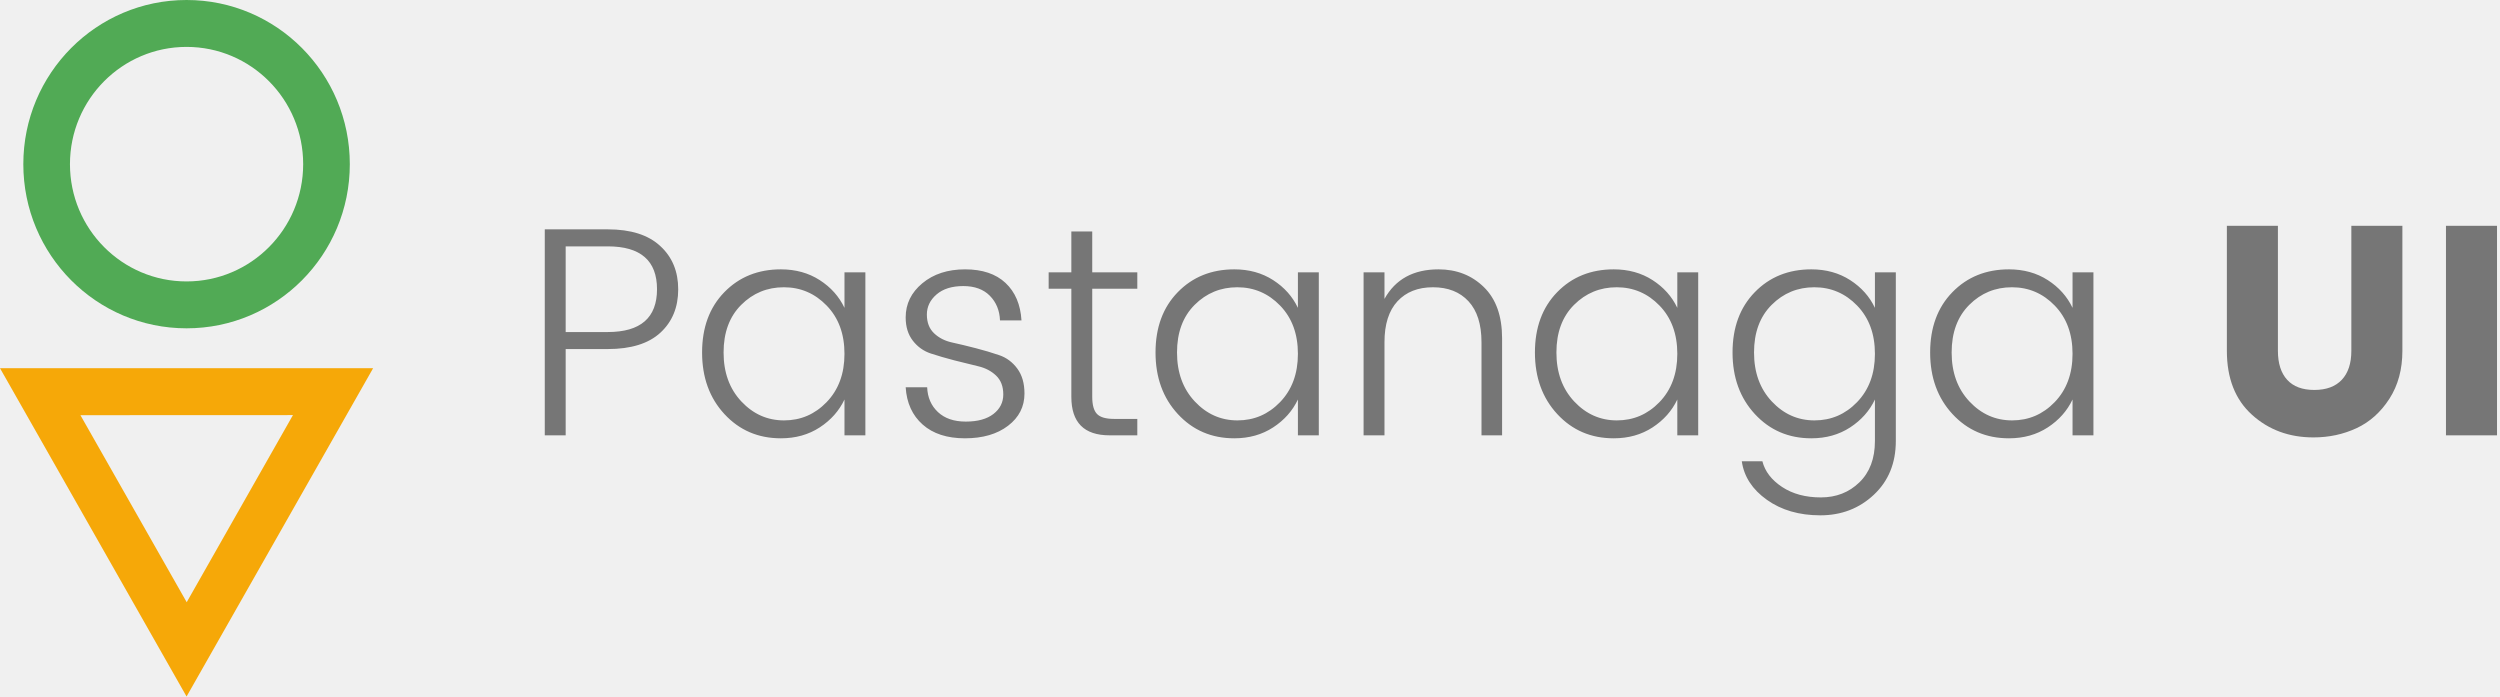
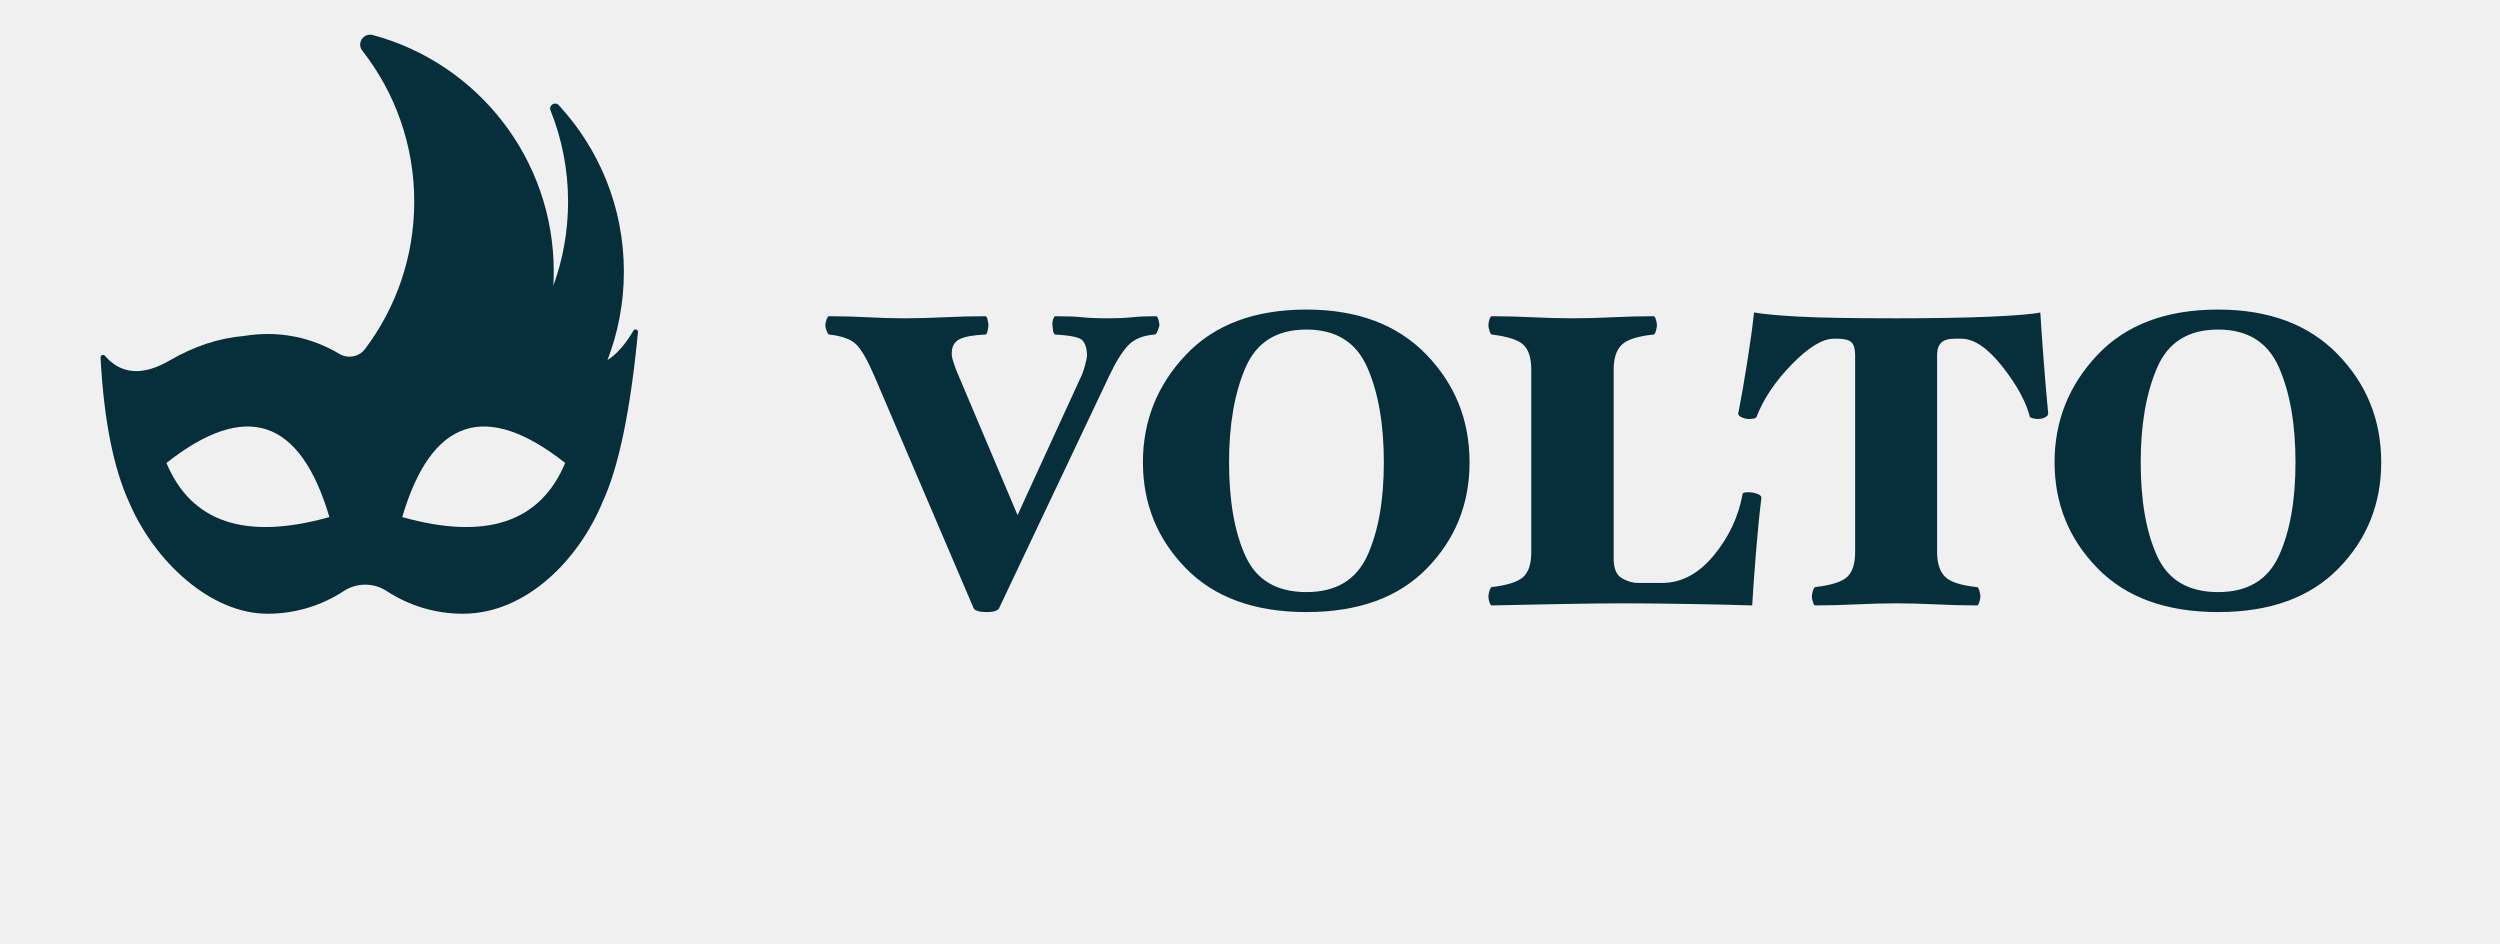
- <svg xmlns="http://www.w3.org/2000/svg" xmlns:xlink="http://www.w3.org/1999/xlink" width="201px" height="56px" viewBox="0 0 201 56" version="1.1">
-   <defs>
-     <path d="M0.875,13.199 C0.875,5.909 6.751,0 14,0 C21.249,0 27.125,5.909 27.125,13.199 C27.125,20.489 21.249,26.397 14,26.397 C6.751,26.397 0.875,20.488 0.875,13.199 Z M23.375,13.199 C23.375,7.992 19.178,3.771 14,3.771 C8.822,3.771 4.625,7.992 4.625,13.199 C4.625,18.406 8.822,22.627 14,22.627 C19.178,22.627 23.375,18.405 23.375,13.199 Z" id="path-1" />
-     <rect id="path-3" x="0" y="0" width="1280" height="850" />
-     <rect id="path-5" x="0" y="0" width="38" height="37" />
-     <rect id="path-7" x="0" y="0" width="28" height="27" />
-     <path d="M23.553,4.374 L6.466,4.381 L15.011,19.418 L23.553,4.374 Z M15,27 L0,0.603 L30,0.603 L15,27 Z" id="path-9" />
-     <rect id="path-11" x="0" y="0" width="1280" height="850" />
-   </defs>
-   <g id="Page-1" stroke="none" stroke-width="1" fill="none" fill-rule="evenodd">
-     <g id="Logo">
-       <g id="kek">
-         <g id="Clipped" transform="translate(1, 0)">
-           <g>
-             <mask id="mask-2" fill="white">
-               <use xlink:href="#path-1" />
-             </mask>
-             <g id="path-1" />
-             <g id="Group" mask="url(#mask-2)">
-               <g transform="translate(-27, -20)" id="Clipped-Clipped">
-                 <g>
-                   <mask id="mask-4" fill="white">
-                     <use xlink:href="#path-3" />
-                   </mask>
-                   <g id="path-3" />
-                   <g id="Clipped" mask="url(#mask-4)">
-                     <g transform="translate(22, 15)" id="Group">
-                       <g>
-                         <g id="Clipped-Clipped">
-                           <mask id="mask-6" fill="white">
-                             <use xlink:href="#path-5" />
-                           </mask>
-                           <g id="path-5" />
-                           <g id="Clipped" mask="url(#mask-6)">
-                             <g transform="translate(5, 5)" id="Group">
-                               <g>
-                                 <g id="Rectangle-path-Clipped">
-                                   <mask id="mask-8" fill="white">
-                                     <use xlink:href="#path-7" />
-                                   </mask>
-                                   <g id="path-7" />
-                                   <rect id="Rectangle-path" fill="#51AA55" fill-rule="nonzero" mask="url(#mask-8)" x="-4.125" y="-5" width="36.25" height="36.397" />
-                                 </g>
-                               </g>
-                             </g>
-                           </g>
-                         </g>
-                       </g>
-                     </g>
-                   </g>
-                 </g>
-               </g>
-             </g>
-           </g>
-         </g>
-         <g id="Clipped" transform="translate(0, 29)">
-           <g>
-             <mask id="mask-10" fill="white">
-               <use xlink:href="#path-9" />
-             </mask>
-             <g id="path-9" />
-             <g id="Group" mask="url(#mask-10)">
-               <g transform="translate(-26, -49)" id="Rectangle-path-Clipped">
-                 <g>
-                   <mask id="mask-12" fill="white">
-                     <use xlink:href="#path-11" />
-                   </mask>
-                   <g id="path-11" />
-                   <rect id="Rectangle-path" fill="#F6A808" fill-rule="nonzero" mask="url(#mask-12)" x="21" y="44.603" width="40" height="36.397" />
-                 </g>
-               </g>
-             </g>
-           </g>
-         </g>
-       </g>
-       <path d="M53.088,19.784 C54.048,20.664 54.528,21.824 54.528,23.264 C54.528,24.704 54.052,25.864 53.1,26.744 C52.148,27.624 50.736,28.064 48.864,28.064 L45.48,28.064 L45.48,35 L43.8,35 L43.8,18.44 L48.864,18.44 C50.72,18.44 52.128,18.888 53.088,19.784 Z M45.48,26.696 L48.864,26.696 C51.504,26.696 52.824,25.548 52.824,23.252 C52.824,20.956 51.504,19.808 48.864,19.808 L45.48,19.808 L45.48,26.696 Z M66.456,32.336 C67.416,31.344 67.896,30.048 67.896,28.448 C67.896,26.848 67.42,25.556 66.468,24.572 C65.516,23.588 64.368,23.096 63.024,23.096 C61.68,23.096 60.536,23.568 59.592,24.512 C58.648,25.456 58.176,26.732 58.176,28.34 C58.176,29.948 58.652,31.26 59.604,32.276 C60.556,33.292 61.7,33.8 63.036,33.8 C64.372,33.8 65.512,33.312 66.456,32.336 Z M62.784,35.24 C60.96,35.24 59.448,34.592 58.248,33.296 C57.048,32 56.448,30.348 56.448,28.34 C56.448,26.332 57.044,24.716 58.236,23.492 C59.428,22.268 60.944,21.656 62.784,21.656 C63.968,21.656 65.008,21.944 65.904,22.52 C66.8,23.096 67.464,23.84 67.896,24.752 L67.896,21.896 L69.576,21.896 L69.576,35 L67.896,35 L67.896,32.12 C67.464,33.032 66.8,33.78 65.904,34.364 C65.008,34.948 63.968,35.24 62.784,35.24 Z M72.816,25.52 C72.816,24.432 73.264,23.516 74.16,22.772 C75.056,22.028 76.2,21.656 77.592,21.656 C78.984,21.656 80.068,22.02 80.844,22.748 C81.62,23.476 82.048,24.48 82.128,25.76 L80.4,25.76 C80.368,24.96 80.096,24.3 79.584,23.78 C79.072,23.26 78.36,23 77.448,23 C76.536,23 75.82,23.224 75.3,23.672 C74.78,24.12 74.52,24.66 74.52,25.292 C74.52,25.924 74.712,26.424 75.096,26.792 C75.48,27.16 75.964,27.408 76.548,27.536 C77.132,27.664 77.764,27.816 78.444,27.992 C79.124,28.168 79.756,28.356 80.34,28.556 C80.924,28.756 81.408,29.116 81.792,29.636 C82.176,30.156 82.368,30.824 82.368,31.64 C82.368,32.696 81.928,33.56 81.048,34.232 C80.168,34.904 79.012,35.24 77.58,35.24 C76.148,35.24 75.016,34.872 74.184,34.136 C73.352,33.4 72.896,32.4 72.816,31.136 L74.544,31.136 C74.576,31.952 74.864,32.616 75.408,33.128 C75.952,33.64 76.7,33.896 77.652,33.896 C78.604,33.896 79.344,33.692 79.872,33.284 C80.4,32.876 80.664,32.352 80.664,31.712 C80.664,31.072 80.472,30.568 80.088,30.2 C79.704,29.832 79.22,29.58 78.636,29.444 C78.052,29.308 77.42,29.152 76.74,28.976 C76.06,28.8 75.428,28.616 74.844,28.424 C74.26,28.232 73.776,27.888 73.392,27.392 C73.008,26.896 72.816,26.272 72.816,25.52 Z M91.44,23.216 L87.816,23.216 L87.816,31.904 C87.816,32.56 87.944,33.02 88.2,33.284 C88.456,33.548 88.912,33.68 89.568,33.68 L91.44,33.68 L91.44,35 L89.208,35 C87.16,35 86.136,33.968 86.136,31.904 L86.136,23.216 L84.312,23.216 L84.312,21.896 L86.136,21.896 L86.136,18.608 L87.816,18.608 L87.816,21.896 L91.44,21.896 L91.44,23.216 Z M102.912,32.336 C103.872,31.344 104.352,30.048 104.352,28.448 C104.352,26.848 103.876,25.556 102.924,24.572 C101.972,23.588 100.824,23.096 99.48,23.096 C98.136,23.096 96.992,23.568 96.048,24.512 C95.104,25.456 94.632,26.732 94.632,28.34 C94.632,29.948 95.108,31.26 96.06,32.276 C97.012,33.292 98.156,33.8 99.492,33.8 C100.828,33.8 101.968,33.312 102.912,32.336 Z M99.24,35.24 C97.416,35.24 95.904,34.592 94.704,33.296 C93.504,32 92.904,30.348 92.904,28.34 C92.904,26.332 93.5,24.716 94.692,23.492 C95.884,22.268 97.4,21.656 99.24,21.656 C100.424,21.656 101.464,21.944 102.36,22.52 C103.256,23.096 103.92,23.84 104.352,24.752 L104.352,21.896 L106.032,21.896 L106.032,35 L104.352,35 L104.352,32.12 C103.92,33.032 103.256,33.78 102.36,34.364 C101.464,34.948 100.424,35.24 99.24,35.24 Z M111.312,21.896 L111.312,24.032 C112.192,22.448 113.64,21.656 115.656,21.656 C117.112,21.656 118.328,22.132 119.304,23.084 C120.28,24.036 120.768,25.408 120.768,27.2 L120.768,35 L119.112,35 L119.112,27.512 C119.112,26.072 118.764,24.976 118.068,24.224 C117.372,23.472 116.42,23.096 115.212,23.096 C114.004,23.096 113.052,23.472 112.356,24.224 C111.66,24.976 111.312,26.072 111.312,27.512 L111.312,35 L109.632,35 L109.632,21.896 L111.312,21.896 Z M133.416,32.336 C134.376,31.344 134.856,30.048 134.856,28.448 C134.856,26.848 134.38,25.556 133.428,24.572 C132.476,23.588 131.328,23.096 129.984,23.096 C128.64,23.096 127.496,23.568 126.552,24.512 C125.608,25.456 125.136,26.732 125.136,28.34 C125.136,29.948 125.612,31.26 126.564,32.276 C127.516,33.292 128.66,33.8 129.996,33.8 C131.332,33.8 132.472,33.312 133.416,32.336 Z M129.744,35.24 C127.92,35.24 126.408,34.592 125.208,33.296 C124.008,32 123.408,30.348 123.408,28.34 C123.408,26.332 124.004,24.716 125.196,23.492 C126.388,22.268 127.904,21.656 129.744,21.656 C130.928,21.656 131.968,21.944 132.864,22.52 C133.76,23.096 134.424,23.84 134.856,24.752 L134.856,21.896 L136.536,21.896 L136.536,35 L134.856,35 L134.856,32.12 C134.424,33.032 133.76,33.78 132.864,34.364 C131.968,34.948 130.928,35.24 129.744,35.24 Z M145.632,35.24 C143.808,35.24 142.296,34.592 141.096,33.296 C139.896,32 139.296,30.348 139.296,28.34 C139.296,26.332 139.892,24.716 141.084,23.492 C142.276,22.268 143.792,21.656 145.632,21.656 C146.816,21.656 147.856,21.944 148.752,22.52 C149.648,23.096 150.312,23.84 150.744,24.752 L150.744,21.896 L152.424,21.896 L152.424,35.456 C152.424,37.232 151.836,38.672 150.66,39.776 C149.484,40.88 148.048,41.432 146.352,41.432 C144.656,41.432 143.224,41.016 142.056,40.184 C140.888,39.352 140.216,38.32 140.04,37.088 L141.696,37.088 C141.904,37.904 142.432,38.592 143.28,39.152 C144.128,39.712 145.168,39.992 146.4,39.992 C147.632,39.992 148.664,39.588 149.496,38.78 C150.328,37.972 150.744,36.864 150.744,35.456 L150.744,32.12 C150.312,33.032 149.648,33.78 148.752,34.364 C147.856,34.948 146.816,35.24 145.632,35.24 Z M149.304,32.336 C150.264,31.344 150.744,30.048 150.744,28.448 C150.744,26.848 150.268,25.556 149.316,24.572 C148.364,23.588 147.216,23.096 145.872,23.096 C144.528,23.096 143.384,23.568 142.44,24.512 C141.496,25.456 141.024,26.732 141.024,28.34 C141.024,29.948 141.5,31.26 142.452,32.276 C143.404,33.292 144.548,33.8 145.884,33.8 C147.22,33.8 148.36,33.312 149.304,32.336 Z M165.192,32.336 C166.152,31.344 166.632,30.048 166.632,28.448 C166.632,26.848 166.156,25.556 165.204,24.572 C164.252,23.588 163.104,23.096 161.76,23.096 C160.416,23.096 159.272,23.568 158.328,24.512 C157.384,25.456 156.912,26.732 156.912,28.34 C156.912,29.948 157.388,31.26 158.34,32.276 C159.292,33.292 160.436,33.8 161.772,33.8 C163.108,33.8 164.248,33.312 165.192,32.336 Z M161.52,35.24 C159.696,35.24 158.184,34.592 156.984,33.296 C155.784,32 155.184,30.348 155.184,28.34 C155.184,26.332 155.78,24.716 156.972,23.492 C158.164,22.268 159.68,21.656 161.52,21.656 C162.704,21.656 163.744,21.944 164.64,22.52 C165.536,23.096 166.2,23.84 166.632,24.752 L166.632,21.896 L168.312,21.896 L168.312,35 L166.632,35 L166.632,32.12 C166.2,33.032 165.536,33.78 164.64,34.364 C163.744,34.948 162.704,35.24 161.52,35.24 Z" id="Pastanaga" fill="#767676" />
-       <path d="M179.04,28.208 L179.04,18.152 L183.144,18.152 L183.144,28.208 C183.144,29.216 183.392,29.992 183.888,30.536 C184.384,31.08 185.112,31.352 186.072,31.352 C187.032,31.352 187.768,31.08 188.28,30.536 C188.792,29.992 189.048,29.216 189.048,28.208 L189.048,18.152 L193.152,18.152 L193.152,28.208 C193.152,29.696 192.804,30.98 192.108,32.06 C191.412,33.14 190.532,33.928 189.468,34.424 C188.404,34.92 187.248,35.168 186,35.168 C184.048,35.168 182.4,34.56 181.056,33.344 C179.712,32.128 179.04,30.416 179.04,28.208 Z M196.656,35 L196.656,18.152 L200.76,18.152 L200.76,35 L196.656,35 Z" id="UI" fill="#767676" />
-     </g>
+ <svg xmlns="http://www.w3.org/2000/svg" width="721" height="272" viewBox="0 0 721 272">
+   <g fill="none" fill-rule="evenodd">
+     <path fill="#062E3B" d="M96.38,4.84 C96.3,5.24 96.12,5.78 95.84,6.46 C95.56,7.14 95.3,7.48 95.06,7.48 C91.62,7.72 89.02,8.8 87.26,10.72 C85.5,12.64 83.7,15.56 81.86,19.48 L50.06,86.56 C49.9,86.8 49.54,87.02 48.98,87.22 C48.42,87.42 47.58,87.52 46.46,87.52 C45.42,87.52 44.6,87.42 44,87.22 C43.4,87.02 43.02,86.8 42.86,86.56 L14.18,19.48 C12.26,15 10.54,11.98 9.02,10.42 C7.5,8.86 4.86,7.88 1.1,7.48 C0.86,7.4 0.62,7.04 0.38,6.4 C0.14,5.76 0.02,5.24 0.02,4.84 C0.02,4.36 0.14,3.8 0.38,3.16 C0.62,2.52 0.86,2.2 1.1,2.2 C4.94,2.2 8.68,2.3 12.32,2.5 C15.96,2.7 19.42,2.8 22.7,2.8 C26.38,2.8 30.24,2.7 34.28,2.5 C38.32,2.3 42.3,2.2 46.22,2.2 C46.46,2.2 46.66,2.54 46.82,3.22 C46.98,3.9 47.06,4.44 47.06,4.84 C47.06,5.24 46.98,5.78 46.82,6.46 C46.66,7.14 46.46,7.48 46.22,7.48 C42.7,7.64 40.22,8.08 38.78,8.8 C37.34,9.52 36.58,10.76 36.5,12.52 C36.42,13.24 36.56,14.16 36.92,15.28 C37.28,16.4 37.54,17.16 37.7,17.56 L55.46,59.56 L74.06,19 C74.3,18.44 74.6,17.52 74.96,16.24 C75.32,14.96 75.5,13.96 75.5,13.24 C75.42,11.4 74.98,10.04 74.18,9.16 C73.38,8.28 70.74,7.72 66.26,7.48 C66.02,7.4 65.84,7.04 65.72,6.4 C65.6,5.76 65.54,5.24 65.54,4.84 C65.46,4.28 65.52,3.7 65.72,3.1 C65.92,2.5 66.14,2.2 66.38,2.2 C69.82,2.2 72.42,2.3 74.18,2.5 C75.94,2.7 78.46,2.8 81.74,2.8 C84.38,2.8 86.62,2.7 88.46,2.5 C90.3,2.3 92.62,2.2 95.42,2.2 C95.66,2.2 95.88,2.52 96.08,3.16 C96.28,3.8 96.38,4.36 96.38,4.84 Z M185.82,44.32 C185.82,56.32 181.72,66.52 173.52,74.92 C165.32,83.32 153.74,87.52 138.78,87.52 C123.82,87.52 112.22,83.3 103.98,74.86 C95.74,66.42 91.62,56.24 91.62,44.32 C91.62,32.4 95.74,22.08 103.98,13.36 C112.22,4.64 123.82,0.28 138.78,0.28 C153.42,0.28 164.92,4.58 173.28,13.18 C181.64,21.78 185.82,32.16 185.82,44.32 Z M161.1,44.32 C161.1,33.28 159.5,24.14 156.3,16.9 C153.1,9.66 147.26,6.04 138.78,6.04 C130.22,6.04 124.36,9.7 121.2,17.02 C118.04,24.34 116.46,33.44 116.46,44.32 C116.46,55.44 118.04,64.46 121.2,71.38 C124.36,78.3 130.22,81.76 138.78,81.76 C147.26,81.76 153.1,78.28 156.3,71.32 C159.5,64.36 161.1,55.36 161.1,44.32 Z M269.98,54.64 C269.42,59.12 268.88,64.6 268.36,71.08 C267.84,77.56 267.5,82.4 267.34,85.6 C262.3,85.44 256.02,85.3 248.5,85.18 C240.98,85.06 234.86,85 230.14,85 C225.02,85 218.42,85.08 210.34,85.24 C202.26,85.4 196.22,85.52 192.22,85.6 C191.98,85.6 191.76,85.3 191.56,84.7 C191.36,84.1 191.26,83.52 191.26,82.96 C191.26,82.56 191.36,82.04 191.56,81.4 C191.76,80.76 191.98,80.4 192.22,80.32 C196.86,79.76 199.92,78.76 201.4,77.32 C202.88,75.88 203.62,73.52 203.62,70.24 L203.62,17.56 C203.62,14.28 202.88,11.92 201.4,10.48 C199.92,9.04 196.86,8.04 192.22,7.48 C191.98,7.4 191.76,7.04 191.56,6.4 C191.36,5.76 191.26,5.24 191.26,4.84 C191.26,4.28 191.36,3.7 191.56,3.1 C191.76,2.5 191.98,2.2 192.22,2.2 C196.06,2.2 200,2.3 204.04,2.5 C208.08,2.7 211.9,2.8 215.5,2.8 C219.18,2.8 223.02,2.7 227.02,2.5 C231.02,2.3 234.98,2.2 238.9,2.2 C239.14,2.2 239.36,2.52 239.56,3.16 C239.76,3.8 239.86,4.36 239.86,4.84 C239.86,5.24 239.76,5.78 239.56,6.46 C239.36,7.14 239.14,7.48 238.9,7.48 C234.26,7.96 231.18,8.96 229.66,10.48 C228.14,12 227.38,14.36 227.38,17.56 L227.38,72.04 C227.38,74.92 228.16,76.82 229.72,77.74 C231.28,78.66 232.86,79.12 234.46,79.12 L241.3,79.12 C246.9,79.12 251.88,76.48 256.24,71.2 C260.6,65.92 263.38,60 264.58,53.44 C264.58,53.28 264.72,53.16 265,53.08 C265.28,53 265.7,52.96 266.26,52.96 C267.14,52.96 268,53.12 268.84,53.44 C269.68,53.76 270.06,54.16 269.98,54.64 Z M352.7,30.28 C352.7,30.68 352.4,31.04 351.8,31.36 C351.2,31.68 350.5,31.84 349.7,31.84 C349.38,31.84 348.94,31.78 348.38,31.66 C347.82,31.54 347.5,31.4 347.42,31.24 C346.3,26.84 343.64,21.98 339.44,16.66 C335.24,11.34 331.3,8.68 327.62,8.68 L325.82,8.68 C323.98,8.68 322.66,9.06 321.86,9.82 C321.06,10.58 320.66,11.76 320.66,13.36 L320.66,70.24 C320.66,73.44 321.42,75.8 322.94,77.32 C324.46,78.84 327.54,79.84 332.18,80.32 C332.42,80.32 332.64,80.66 332.84,81.34 C333.04,82.02 333.14,82.56 333.14,82.96 C333.14,83.44 333.04,84 332.84,84.64 C332.64,85.28 332.42,85.6 332.18,85.6 C328.34,85.6 324.4,85.5 320.36,85.3 C316.32,85.1 312.5,85 308.9,85 C305.22,85 301.38,85.1 297.38,85.3 C293.38,85.5 289.42,85.6 285.5,85.6 C285.26,85.6 285.04,85.28 284.84,84.64 C284.64,84 284.54,83.44 284.54,82.96 C284.54,82.56 284.64,82.04 284.84,81.4 C285.04,80.76 285.26,80.4 285.5,80.32 C290.22,79.76 293.32,78.76 294.8,77.32 C296.28,75.88 297.02,73.52 297.02,70.24 L297.02,13.36 C297.02,11.6 296.66,10.38 295.94,9.7 C295.22,9.02 293.86,8.68 291.86,8.68 L290.9,8.68 C287.62,8.68 283.58,11.14 278.78,16.06 C273.98,20.98 270.58,26.04 268.58,31.24 C268.5,31.48 268.2,31.64 267.68,31.72 C267.16,31.8 266.74,31.84 266.42,31.84 C265.7,31.84 265,31.68 264.32,31.36 C263.64,31.04 263.3,30.68 263.3,30.28 C264.1,26.28 264.96,21.38 265.88,15.58 C266.8,9.78 267.46,4.96 267.86,1.12 C270.66,1.6 275.02,2 280.94,2.32 C286.86,2.64 296.18,2.8 308.9,2.8 C319.78,2.8 328.84,2.64 336.08,2.32 C343.32,2 348.1,1.6 350.42,1.12 C350.66,4.96 350.98,9.52 351.38,14.8 C351.78,20.08 352.22,25.24 352.7,30.28 Z M448.74,44.32 C448.74,56.32 444.64,66.52 436.44,74.92 C428.24,83.32 416.66,87.52 401.7,87.52 C386.74,87.52 375.14,83.3 366.9,74.86 C358.66,66.42 354.54,56.24 354.54,44.32 C354.54,32.4 358.66,22.08 366.9,13.36 C375.14,4.64 386.74,0.28 401.7,0.28 C416.34,0.28 427.84,4.58 436.2,13.18 C444.56,21.78 448.74,32.16 448.74,44.32 Z M424.02,44.32 C424.02,33.28 422.42,24.14 419.22,16.9 C416.02,9.66 410.18,6.04 401.7,6.04 C393.14,6.04 387.28,9.7 384.12,17.02 C380.96,24.34 379.38,33.44 379.38,44.32 C379.38,55.44 380.96,64.46 384.12,71.38 C387.28,78.3 393.14,81.76 401.7,81.76 C410.18,81.76 416.02,78.28 419.22,71.32 C422.42,64.36 424.02,55.36 424.02,44.32 Z" transform="translate(238 89)" />
+     <path fill="#062E3B" d="M159.585,82.383 C162.334,74.832 163.834,66.678 163.834,58.172 C163.834,48.863 162.037,39.974 158.771,31.836 C158.18,30.364 160.065,29.173 161.141,30.336 C172.8,42.932 179.927,59.802 179.927,78.341 C179.927,87.333 178.251,95.933 175.193,103.842 C177.844,102.182 180.336,99.355 182.669,95.362 C183.056,94.699 184.07,95.021 183.996,95.786 C181.814,118.438 178.427,134.733 173.833,144.671 C173.31,145.803 174.285,143.574 173.833,144.671 C166.979,161.317 151.823,177 133.494,177 C125.39,177 117.845,174.597 111.53,170.463 C107.767,168 102.897,168 99.134,170.463 C92.819,174.597 85.274,177 77.17,177 C60.672,177 44.598,161.884 37.366,145.142 C37.104,144.536 37.651,145.758 37.366,145.142 C32.735,135.122 29.947,121.116 29.001,103.124 C28.965,102.442 29.811,102.092 30.258,102.608 C34.944,108.016 41.162,108.469 48.911,103.968 C55.997,99.852 63.176,97.491 70.447,96.884 C72.634,96.516 74.879,96.324 77.17,96.324 C84.726,96.324 91.795,98.412 97.835,102.045 C100.321,103.54 103.547,102.949 105.294,100.629 C114.192,88.809 119.468,74.094 119.468,58.143 C119.468,41.718 113.873,26.603 104.489,14.609 C102.797,12.447 104.854,9.396 107.502,10.104 C137.56,18.151 159.7,45.639 159.7,78.312 C159.7,79.679 159.661,81.036 159.585,82.383 M116,149.126 C124.412,120.661 140.078,115.456 163,133.512 C155.817,150.697 140.15,155.901 116,149.126 M95,149.126 C86.588,120.661 70.921,115.456 48,133.512 C55.183,150.697 70.85,155.901 95,149.126" />
  </g>
</svg>
